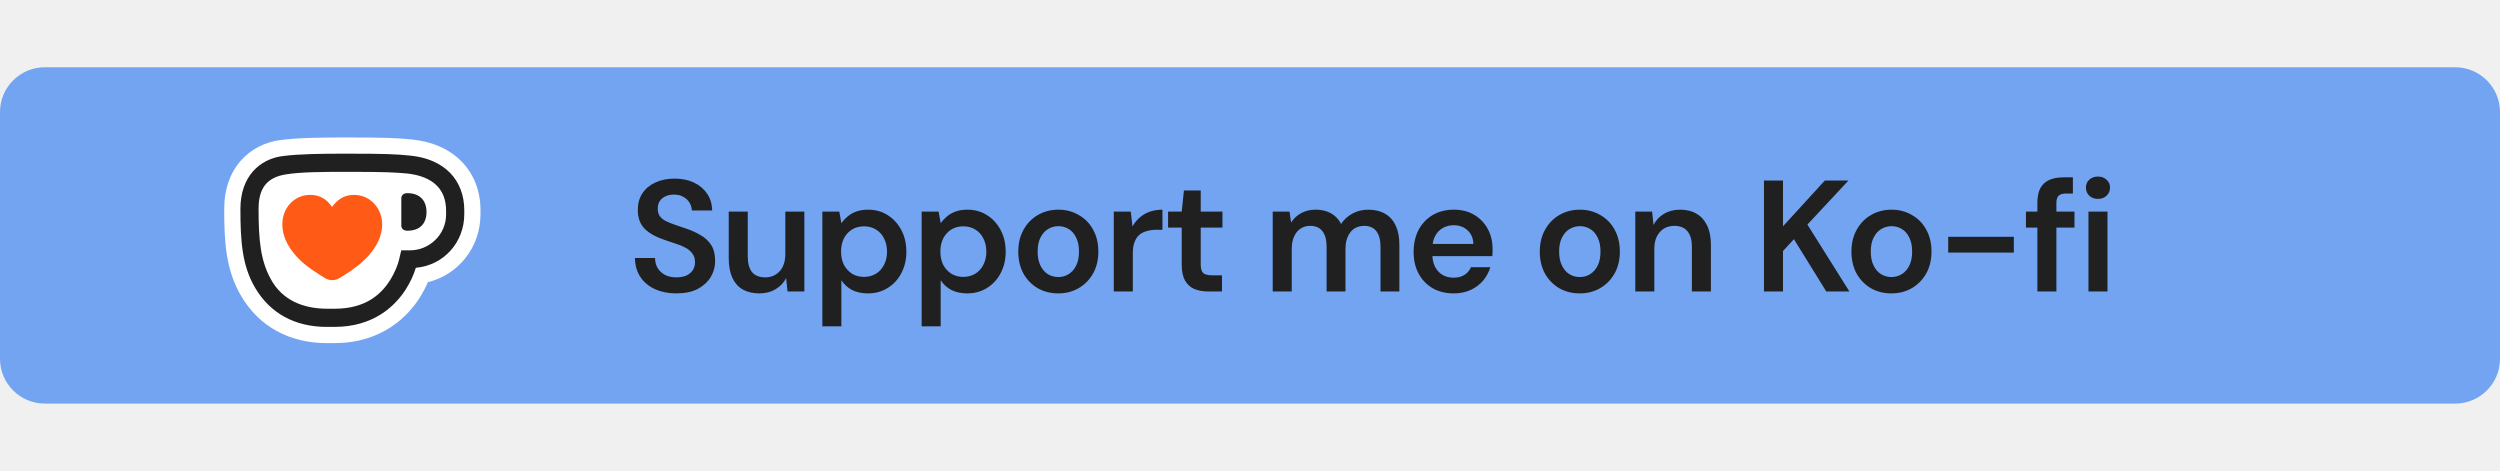
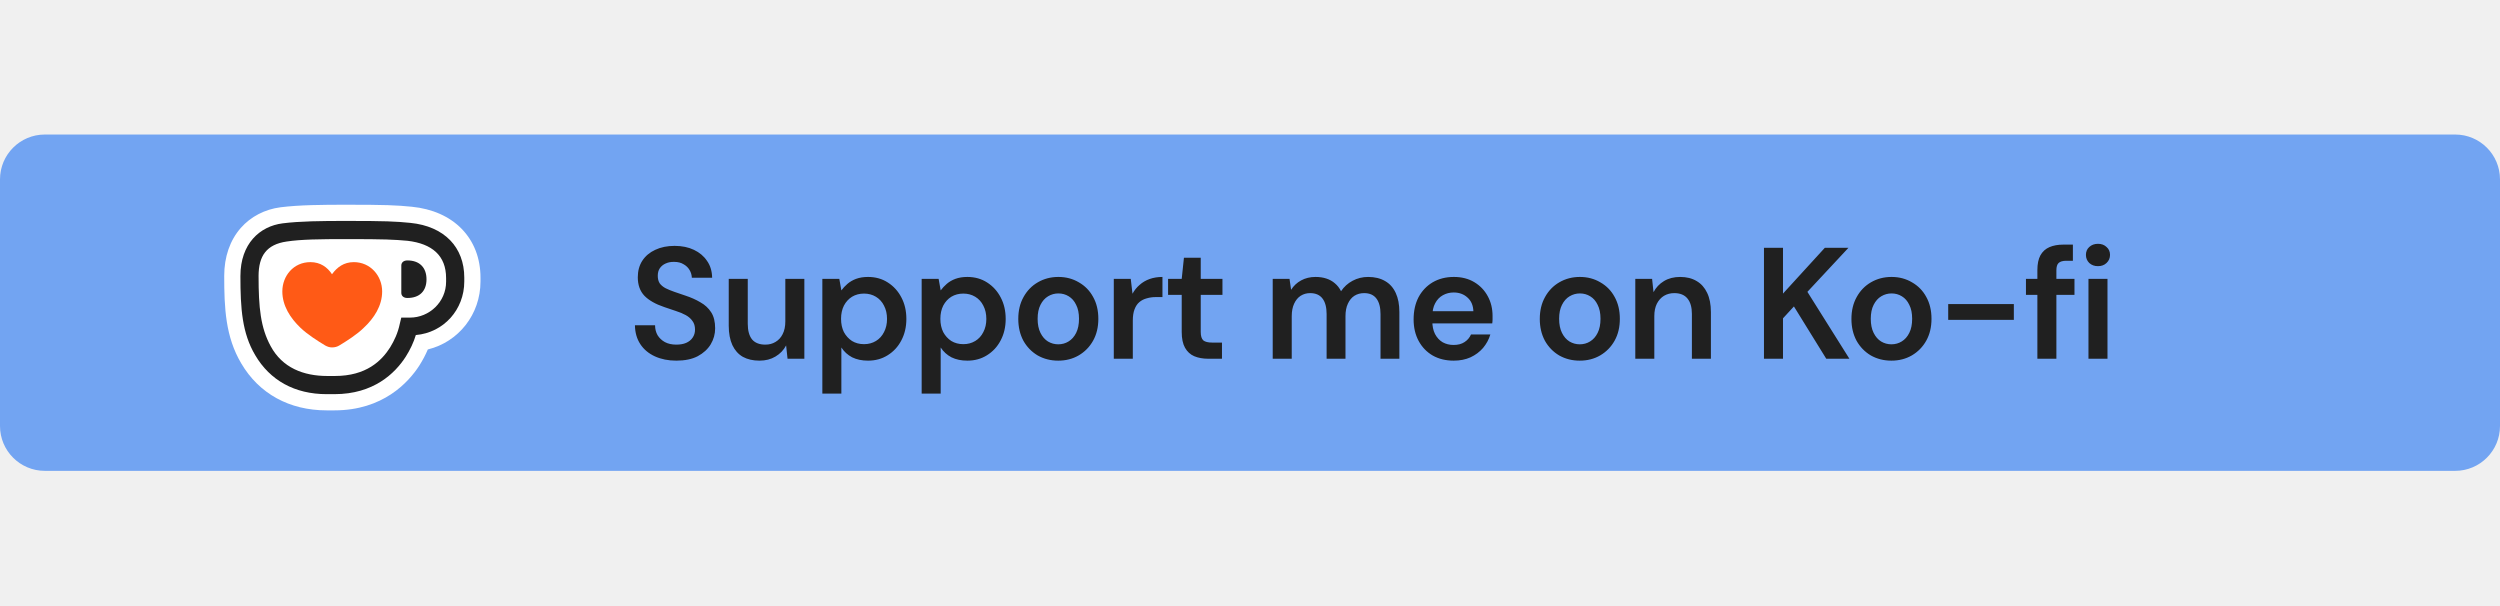
- <svg xmlns="http://www.w3.org/2000/svg" width="223" height="42" viewBox="0 -6 223 42" fill="none">
+ <svg xmlns="http://www.w3.org/2000/svg" width="223" height="54" viewBox="0 -12 223 54" fill="none">
  <g clip-path="url(#clip0_2178_644)">
    <rect width="223" height="30" rx="4" fill="#72A4F2" />
    <path d="M60.327 20.17C59.611 20.17 58.974 20.042 58.418 19.788C57.862 19.533 57.428 19.17 57.117 18.699C56.806 18.228 56.646 17.667 56.636 17.016H58.432C58.432 17.346 58.508 17.643 58.658 17.907C58.819 18.162 59.035 18.364 59.309 18.515C59.592 18.666 59.931 18.741 60.327 18.741C60.666 18.741 60.959 18.69 61.204 18.586C61.458 18.473 61.651 18.317 61.783 18.119C61.925 17.912 61.996 17.672 61.996 17.398C61.996 17.087 61.92 16.832 61.769 16.634C61.628 16.427 61.43 16.253 61.175 16.111C60.921 15.97 60.629 15.847 60.299 15.744C59.969 15.63 59.62 15.513 59.252 15.39C58.47 15.126 57.881 14.791 57.485 14.386C57.089 13.971 56.891 13.42 56.891 12.732C56.891 12.157 57.028 11.662 57.301 11.247C57.574 10.832 57.956 10.512 58.446 10.285C58.946 10.05 59.521 9.932 60.172 9.932C60.831 9.932 61.406 10.05 61.897 10.285C62.396 10.521 62.788 10.851 63.07 11.275C63.363 11.69 63.513 12.19 63.523 12.774H61.713C61.703 12.529 61.637 12.303 61.515 12.095C61.392 11.879 61.213 11.704 60.977 11.572C60.751 11.431 60.473 11.36 60.143 11.36C59.86 11.351 59.606 11.398 59.38 11.502C59.163 11.596 58.988 11.737 58.856 11.926C58.734 12.105 58.673 12.331 58.673 12.604C58.673 12.868 58.729 13.09 58.842 13.269C58.965 13.439 59.139 13.585 59.365 13.707C59.592 13.82 59.856 13.929 60.157 14.033C60.459 14.136 60.789 14.249 61.147 14.372C61.637 14.532 62.081 14.73 62.476 14.966C62.882 15.192 63.202 15.489 63.438 15.857C63.674 16.224 63.791 16.701 63.791 17.285C63.791 17.794 63.66 18.27 63.396 18.713C63.132 19.147 62.745 19.5 62.236 19.774C61.727 20.038 61.091 20.17 60.327 20.17ZM67.746 20.17C67.171 20.17 66.676 20.057 66.262 19.83C65.856 19.595 65.545 19.246 65.328 18.784C65.112 18.313 65.003 17.733 65.003 17.045V12.873H66.7V16.875C66.7 17.488 66.827 17.954 67.082 18.275C67.346 18.586 67.742 18.741 68.269 18.741C68.609 18.741 68.911 18.661 69.174 18.501C69.448 18.341 69.66 18.11 69.811 17.808C69.971 17.497 70.051 17.12 70.051 16.677V12.873H71.748V20H70.249L70.122 18.812C69.905 19.227 69.589 19.557 69.174 19.802C68.769 20.047 68.293 20.17 67.746 20.17ZM73.353 23.111V12.873H74.866L75.05 13.905C75.201 13.698 75.38 13.505 75.588 13.326C75.804 13.137 76.064 12.986 76.365 12.873C76.676 12.76 77.03 12.703 77.426 12.703C78.095 12.703 78.684 12.868 79.193 13.198C79.712 13.528 80.117 13.976 80.409 14.542C80.702 15.098 80.848 15.734 80.848 16.451C80.848 17.167 80.697 17.808 80.395 18.374C80.103 18.93 79.698 19.368 79.179 19.689C78.67 20.009 78.086 20.17 77.426 20.17C76.888 20.17 76.417 20.071 76.012 19.873C75.616 19.665 75.295 19.373 75.05 18.996V23.111H73.353ZM77.072 18.699C77.468 18.699 77.822 18.605 78.133 18.416C78.444 18.228 78.684 17.964 78.854 17.624C79.033 17.285 79.123 16.894 79.123 16.451C79.123 15.998 79.033 15.602 78.854 15.263C78.684 14.924 78.444 14.66 78.133 14.471C77.822 14.283 77.468 14.188 77.072 14.188C76.667 14.188 76.309 14.283 75.998 14.471C75.696 14.66 75.456 14.924 75.276 15.263C75.107 15.602 75.022 15.993 75.022 16.437C75.022 16.889 75.107 17.285 75.276 17.624C75.456 17.954 75.696 18.218 75.998 18.416C76.309 18.605 76.667 18.699 77.072 18.699ZM82.212 23.111V12.873H83.725L83.909 13.905C84.06 13.698 84.239 13.505 84.446 13.326C84.663 13.137 84.922 12.986 85.224 12.873C85.535 12.76 85.889 12.703 86.285 12.703C86.954 12.703 87.543 12.868 88.052 13.198C88.571 13.528 88.976 13.976 89.268 14.542C89.561 15.098 89.707 15.734 89.707 16.451C89.707 17.167 89.556 17.808 89.254 18.374C88.962 18.93 88.557 19.368 88.038 19.689C87.529 20.009 86.945 20.17 86.285 20.17C85.747 20.17 85.276 20.071 84.871 19.873C84.475 19.665 84.154 19.373 83.909 18.996V23.111H82.212ZM85.931 18.699C86.327 18.699 86.681 18.605 86.992 18.416C87.303 18.228 87.543 17.964 87.713 17.624C87.892 17.285 87.982 16.894 87.982 16.451C87.982 15.998 87.892 15.602 87.713 15.263C87.543 14.924 87.303 14.66 86.992 14.471C86.681 14.283 86.327 14.188 85.931 14.188C85.526 14.188 85.168 14.283 84.856 14.471C84.555 14.66 84.314 14.924 84.135 15.263C83.966 15.602 83.881 15.993 83.881 16.437C83.881 16.889 83.966 17.285 84.135 17.624C84.314 17.954 84.555 18.218 84.856 18.416C85.168 18.605 85.526 18.699 85.931 18.699ZM94.394 20.17C93.715 20.17 93.103 20.014 92.556 19.703C92.019 19.383 91.594 18.944 91.283 18.388C90.982 17.822 90.831 17.177 90.831 16.451C90.831 15.706 90.986 15.056 91.297 14.499C91.609 13.934 92.033 13.495 92.57 13.184C93.117 12.864 93.73 12.703 94.408 12.703C95.087 12.703 95.695 12.864 96.232 13.184C96.779 13.495 97.203 13.929 97.505 14.485C97.816 15.041 97.972 15.692 97.972 16.437C97.972 17.181 97.816 17.832 97.505 18.388C97.194 18.944 96.765 19.383 96.218 19.703C95.681 20.014 95.073 20.17 94.394 20.17ZM94.394 18.713C94.734 18.713 95.04 18.628 95.313 18.459C95.596 18.289 95.822 18.035 95.992 17.695C96.162 17.356 96.247 16.936 96.247 16.437C96.247 15.937 96.162 15.522 95.992 15.192C95.832 14.853 95.61 14.598 95.327 14.429C95.054 14.259 94.748 14.174 94.408 14.174C94.078 14.174 93.772 14.259 93.489 14.429C93.206 14.598 92.98 14.853 92.81 15.192C92.641 15.522 92.556 15.937 92.556 16.437C92.556 16.936 92.641 17.356 92.81 17.695C92.98 18.035 93.202 18.289 93.475 18.459C93.758 18.628 94.064 18.713 94.394 18.713ZM99.35 20V12.873H100.863L101.019 14.202C101.188 13.891 101.4 13.627 101.655 13.411C101.909 13.184 102.206 13.01 102.546 12.887C102.895 12.765 103.276 12.703 103.691 12.703V14.499H103.097C102.814 14.499 102.546 14.537 102.291 14.612C102.037 14.678 101.815 14.791 101.627 14.952C101.448 15.103 101.306 15.315 101.202 15.588C101.099 15.852 101.047 16.187 101.047 16.592V20H99.35ZM107.784 20C107.304 20 106.884 19.925 106.526 19.774C106.177 19.623 105.904 19.373 105.706 19.024C105.508 18.675 105.409 18.204 105.409 17.61V14.301H104.193V12.873H105.409L105.607 10.992H107.106V12.873H109.043V14.301H107.106V17.61C107.106 17.968 107.181 18.218 107.332 18.36C107.492 18.492 107.756 18.558 108.124 18.558H109V20H107.784ZM113.526 20V12.873H115.025L115.166 13.849C115.393 13.491 115.69 13.213 116.057 13.014C116.434 12.807 116.863 12.703 117.344 12.703C117.702 12.703 118.023 12.751 118.306 12.845C118.598 12.939 118.852 13.081 119.069 13.269C119.295 13.458 119.479 13.693 119.621 13.976C119.885 13.58 120.229 13.269 120.653 13.043C121.077 12.817 121.539 12.703 122.039 12.703C122.633 12.703 123.137 12.826 123.552 13.071C123.967 13.307 124.282 13.66 124.499 14.132C124.716 14.594 124.824 15.164 124.824 15.843V20H123.142V16.012C123.142 15.409 123.019 14.947 122.774 14.627C122.529 14.306 122.166 14.146 121.685 14.146C121.355 14.146 121.063 14.226 120.808 14.386C120.563 14.546 120.37 14.782 120.229 15.093C120.087 15.395 120.017 15.767 120.017 16.21V20H118.334V16.012C118.334 15.409 118.211 14.947 117.966 14.627C117.721 14.306 117.353 14.146 116.863 14.146C116.552 14.146 116.269 14.226 116.015 14.386C115.77 14.546 115.576 14.782 115.435 15.093C115.294 15.395 115.223 15.767 115.223 16.21V20H113.526ZM129.672 20.17C128.964 20.17 128.342 20.019 127.805 19.717C127.268 19.406 126.848 18.972 126.546 18.416C126.245 17.86 126.094 17.219 126.094 16.493C126.094 15.739 126.24 15.079 126.532 14.513C126.834 13.948 127.253 13.505 127.791 13.184C128.338 12.864 128.969 12.703 129.686 12.703C130.383 12.703 130.991 12.859 131.51 13.17C132.028 13.481 132.429 13.901 132.712 14.429C132.995 14.947 133.136 15.532 133.136 16.182C133.136 16.276 133.136 16.38 133.136 16.493C133.136 16.606 133.127 16.724 133.108 16.847H127.31V15.758H131.425C131.406 15.239 131.232 14.834 130.902 14.542C130.572 14.24 130.162 14.089 129.672 14.089C129.323 14.089 129.002 14.169 128.71 14.33C128.418 14.49 128.187 14.73 128.017 15.051C127.847 15.362 127.763 15.758 127.763 16.239V16.649C127.763 17.092 127.843 17.474 128.003 17.794C128.173 18.115 128.399 18.36 128.682 18.529C128.974 18.69 129.299 18.77 129.657 18.77C130.053 18.77 130.379 18.685 130.633 18.515C130.897 18.346 131.09 18.119 131.213 17.837H132.938C132.806 18.28 132.589 18.68 132.288 19.038C131.986 19.387 131.614 19.665 131.17 19.873C130.727 20.071 130.228 20.17 129.672 20.17ZM140.912 20.17C140.234 20.17 139.621 20.014 139.074 19.703C138.537 19.383 138.113 18.944 137.802 18.388C137.5 17.822 137.349 17.177 137.349 16.451C137.349 15.706 137.505 15.056 137.816 14.499C138.127 13.934 138.551 13.495 139.088 13.184C139.635 12.864 140.248 12.703 140.927 12.703C141.605 12.703 142.213 12.864 142.751 13.184C143.298 13.495 143.722 13.929 144.023 14.485C144.334 15.041 144.49 15.692 144.49 16.437C144.49 17.181 144.334 17.832 144.023 18.388C143.712 18.944 143.283 19.383 142.737 19.703C142.199 20.014 141.591 20.17 140.912 20.17ZM140.912 18.713C141.252 18.713 141.558 18.628 141.832 18.459C142.114 18.289 142.341 18.035 142.51 17.695C142.68 17.356 142.765 16.936 142.765 16.437C142.765 15.937 142.68 15.522 142.51 15.192C142.35 14.853 142.129 14.598 141.846 14.429C141.572 14.259 141.266 14.174 140.927 14.174C140.597 14.174 140.29 14.259 140.007 14.429C139.725 14.598 139.498 14.853 139.329 15.192C139.159 15.522 139.074 15.937 139.074 16.437C139.074 16.936 139.159 17.356 139.329 17.695C139.498 18.035 139.72 18.289 139.993 18.459C140.276 18.628 140.583 18.713 140.912 18.713ZM145.868 20V12.873H147.367L147.494 14.061C147.711 13.646 148.022 13.316 148.428 13.071C148.833 12.826 149.314 12.703 149.87 12.703C150.445 12.703 150.935 12.826 151.341 13.071C151.746 13.307 152.057 13.656 152.274 14.117C152.5 14.579 152.613 15.155 152.613 15.843V20H150.917V15.998C150.917 15.404 150.785 14.947 150.521 14.627C150.257 14.306 149.865 14.146 149.347 14.146C149.008 14.146 148.701 14.226 148.428 14.386C148.164 14.546 147.952 14.782 147.791 15.093C147.641 15.395 147.565 15.762 147.565 16.196V20H145.868ZM157.346 20V10.102H159.043V14.188L162.776 10.102H164.883L161.22 14.033L164.967 20H162.903L160.018 15.334L159.043 16.394V20H157.346ZM168.712 20.17C168.033 20.17 167.42 20.014 166.873 19.703C166.336 19.383 165.912 18.944 165.601 18.388C165.299 17.822 165.148 17.177 165.148 16.451C165.148 15.706 165.304 15.056 165.615 14.499C165.926 13.934 166.35 13.495 166.887 13.184C167.434 12.864 168.047 12.703 168.726 12.703C169.404 12.703 170.012 12.864 170.55 13.184C171.097 13.495 171.521 13.929 171.822 14.485C172.134 15.041 172.289 15.692 172.289 16.437C172.289 17.181 172.134 17.832 171.822 18.388C171.511 18.944 171.082 19.383 170.536 19.703C169.998 20.014 169.39 20.17 168.712 20.17ZM168.712 18.713C169.051 18.713 169.357 18.628 169.631 18.459C169.913 18.289 170.14 18.035 170.309 17.695C170.479 17.356 170.564 16.936 170.564 16.437C170.564 15.937 170.479 15.522 170.309 15.192C170.149 14.853 169.928 14.598 169.645 14.429C169.371 14.259 169.065 14.174 168.726 14.174C168.396 14.174 168.089 14.259 167.807 14.429C167.524 14.598 167.297 14.853 167.128 15.192C166.958 15.522 166.873 15.937 166.873 16.437C166.873 16.936 166.958 17.356 167.128 17.695C167.297 18.035 167.519 18.289 167.792 18.459C168.075 18.628 168.382 18.713 168.712 18.713ZM173.78 16.535V15.121H179.635V16.535H173.78ZM181.734 20V12.095C181.734 11.549 181.823 11.11 182.002 10.78C182.191 10.441 182.459 10.196 182.808 10.045C183.157 9.894 183.572 9.819 184.053 9.819H184.901V11.261H184.307C183.996 11.261 183.77 11.327 183.628 11.459C183.496 11.582 183.43 11.798 183.43 12.11V20H181.734ZM180.715 14.301V12.873H185.043V14.301H180.715ZM186.291 20V12.873H187.988V20H186.291ZM187.14 11.742C186.829 11.742 186.569 11.648 186.362 11.459C186.164 11.261 186.065 11.021 186.065 10.738C186.065 10.446 186.164 10.21 186.362 10.031C186.569 9.842 186.829 9.748 187.14 9.748C187.451 9.748 187.705 9.842 187.903 10.031C188.111 10.21 188.214 10.446 188.214 10.738C188.214 11.021 188.111 11.261 187.903 11.459C187.705 11.648 187.451 11.742 187.14 11.742Z" fill="#202020" />
    <path d="M29.139 24.605C25.812 24.605 23.105 23.116 21.519 20.414C20.114 18.045 20 15.48 20 12.613C20 10.914 20.511 9.434 21.478 8.333C22.366 7.323 23.625 6.668 25.023 6.49C26.682 6.28 28.745 6.262 30.89 6.262C34.38 6.262 35.365 6.305 36.739 6.442C38.565 6.624 40.102 7.305 41.183 8.414C42.28 9.54 42.86 11.044 42.86 12.765V13.111C42.86 16.047 40.897 18.504 38.162 19.172C37.958 19.654 37.705 20.133 37.405 20.605L37.398 20.617C36.434 22.107 34.169 24.605 29.83 24.605H29.139L29.139 24.605Z" fill="white" />
    <path d="M36.595 7.88C35.298 7.75 34.39 7.707 30.889 7.707C28.642 7.707 26.74 7.728 25.206 7.923C23.174 8.183 21.445 9.738 21.445 12.613C21.445 15.487 21.596 17.713 22.764 19.68C24.082 21.927 26.286 23.159 29.139 23.159H29.831C33.331 23.159 35.233 21.3 36.184 19.831C36.595 19.182 36.898 18.534 37.092 17.886C39.578 17.669 41.414 15.616 41.414 13.11V12.764C41.414 10.063 39.643 8.183 36.595 7.88H36.595Z" fill="white" />
    <path d="M21.446 12.613C21.446 9.738 23.175 8.183 25.206 7.923C26.741 7.728 28.643 7.707 30.89 7.707C34.391 7.707 35.298 7.75 36.595 7.88C39.643 8.182 41.414 10.062 41.414 12.764V13.11C41.414 15.617 39.578 17.67 37.092 17.886C36.898 18.534 36.595 19.182 36.184 19.831C35.233 21.3 33.331 23.159 29.831 23.159H29.139C26.286 23.159 24.082 21.927 22.764 19.68C21.596 17.713 21.445 15.53 21.445 12.613" fill="#202020" />
    <path d="M23.065 12.634C23.065 15.422 23.238 17.216 24.145 18.88C25.183 20.803 27.063 21.538 29.203 21.538H29.872C32.682 21.538 34.044 20.176 34.8 18.988C35.167 18.383 35.492 17.713 35.664 16.87L35.794 16.33H36.572C38.301 16.33 39.792 14.925 39.792 13.131V12.807C39.792 10.797 38.539 9.738 36.356 9.479C35.124 9.371 34.389 9.328 30.888 9.328C28.532 9.328 26.847 9.35 25.572 9.544C23.778 9.804 23.064 10.819 23.064 12.634" fill="white" />
    <path d="M35.797 14.126C35.797 14.385 35.991 14.58 36.337 14.58C37.439 14.58 38.044 13.953 38.044 12.916C38.044 11.879 37.439 11.23 36.337 11.23C35.991 11.23 35.797 11.425 35.797 11.684V14.126V14.126Z" fill="#202020" />
    <path d="M25.184 13.997C25.184 15.272 25.897 16.374 26.805 17.239C27.41 17.822 28.361 18.428 29.009 18.817C29.204 18.924 29.398 18.99 29.614 18.99C29.874 18.99 30.09 18.924 30.263 18.817C30.912 18.428 31.862 17.822 32.446 17.239C33.375 16.375 34.088 15.272 34.088 13.997C34.088 12.613 33.051 11.382 31.56 11.382C30.674 11.382 30.069 11.836 29.614 12.462C29.204 11.835 28.577 11.382 27.691 11.382C26.178 11.382 25.184 12.613 25.184 13.997" fill="#FF5A16" />
  </g>
  <defs>
    <clipPath id="clip0_2178_644">
      <rect width="223" height="30" fill="white" />
    </clipPath>
  </defs>
</svg>
